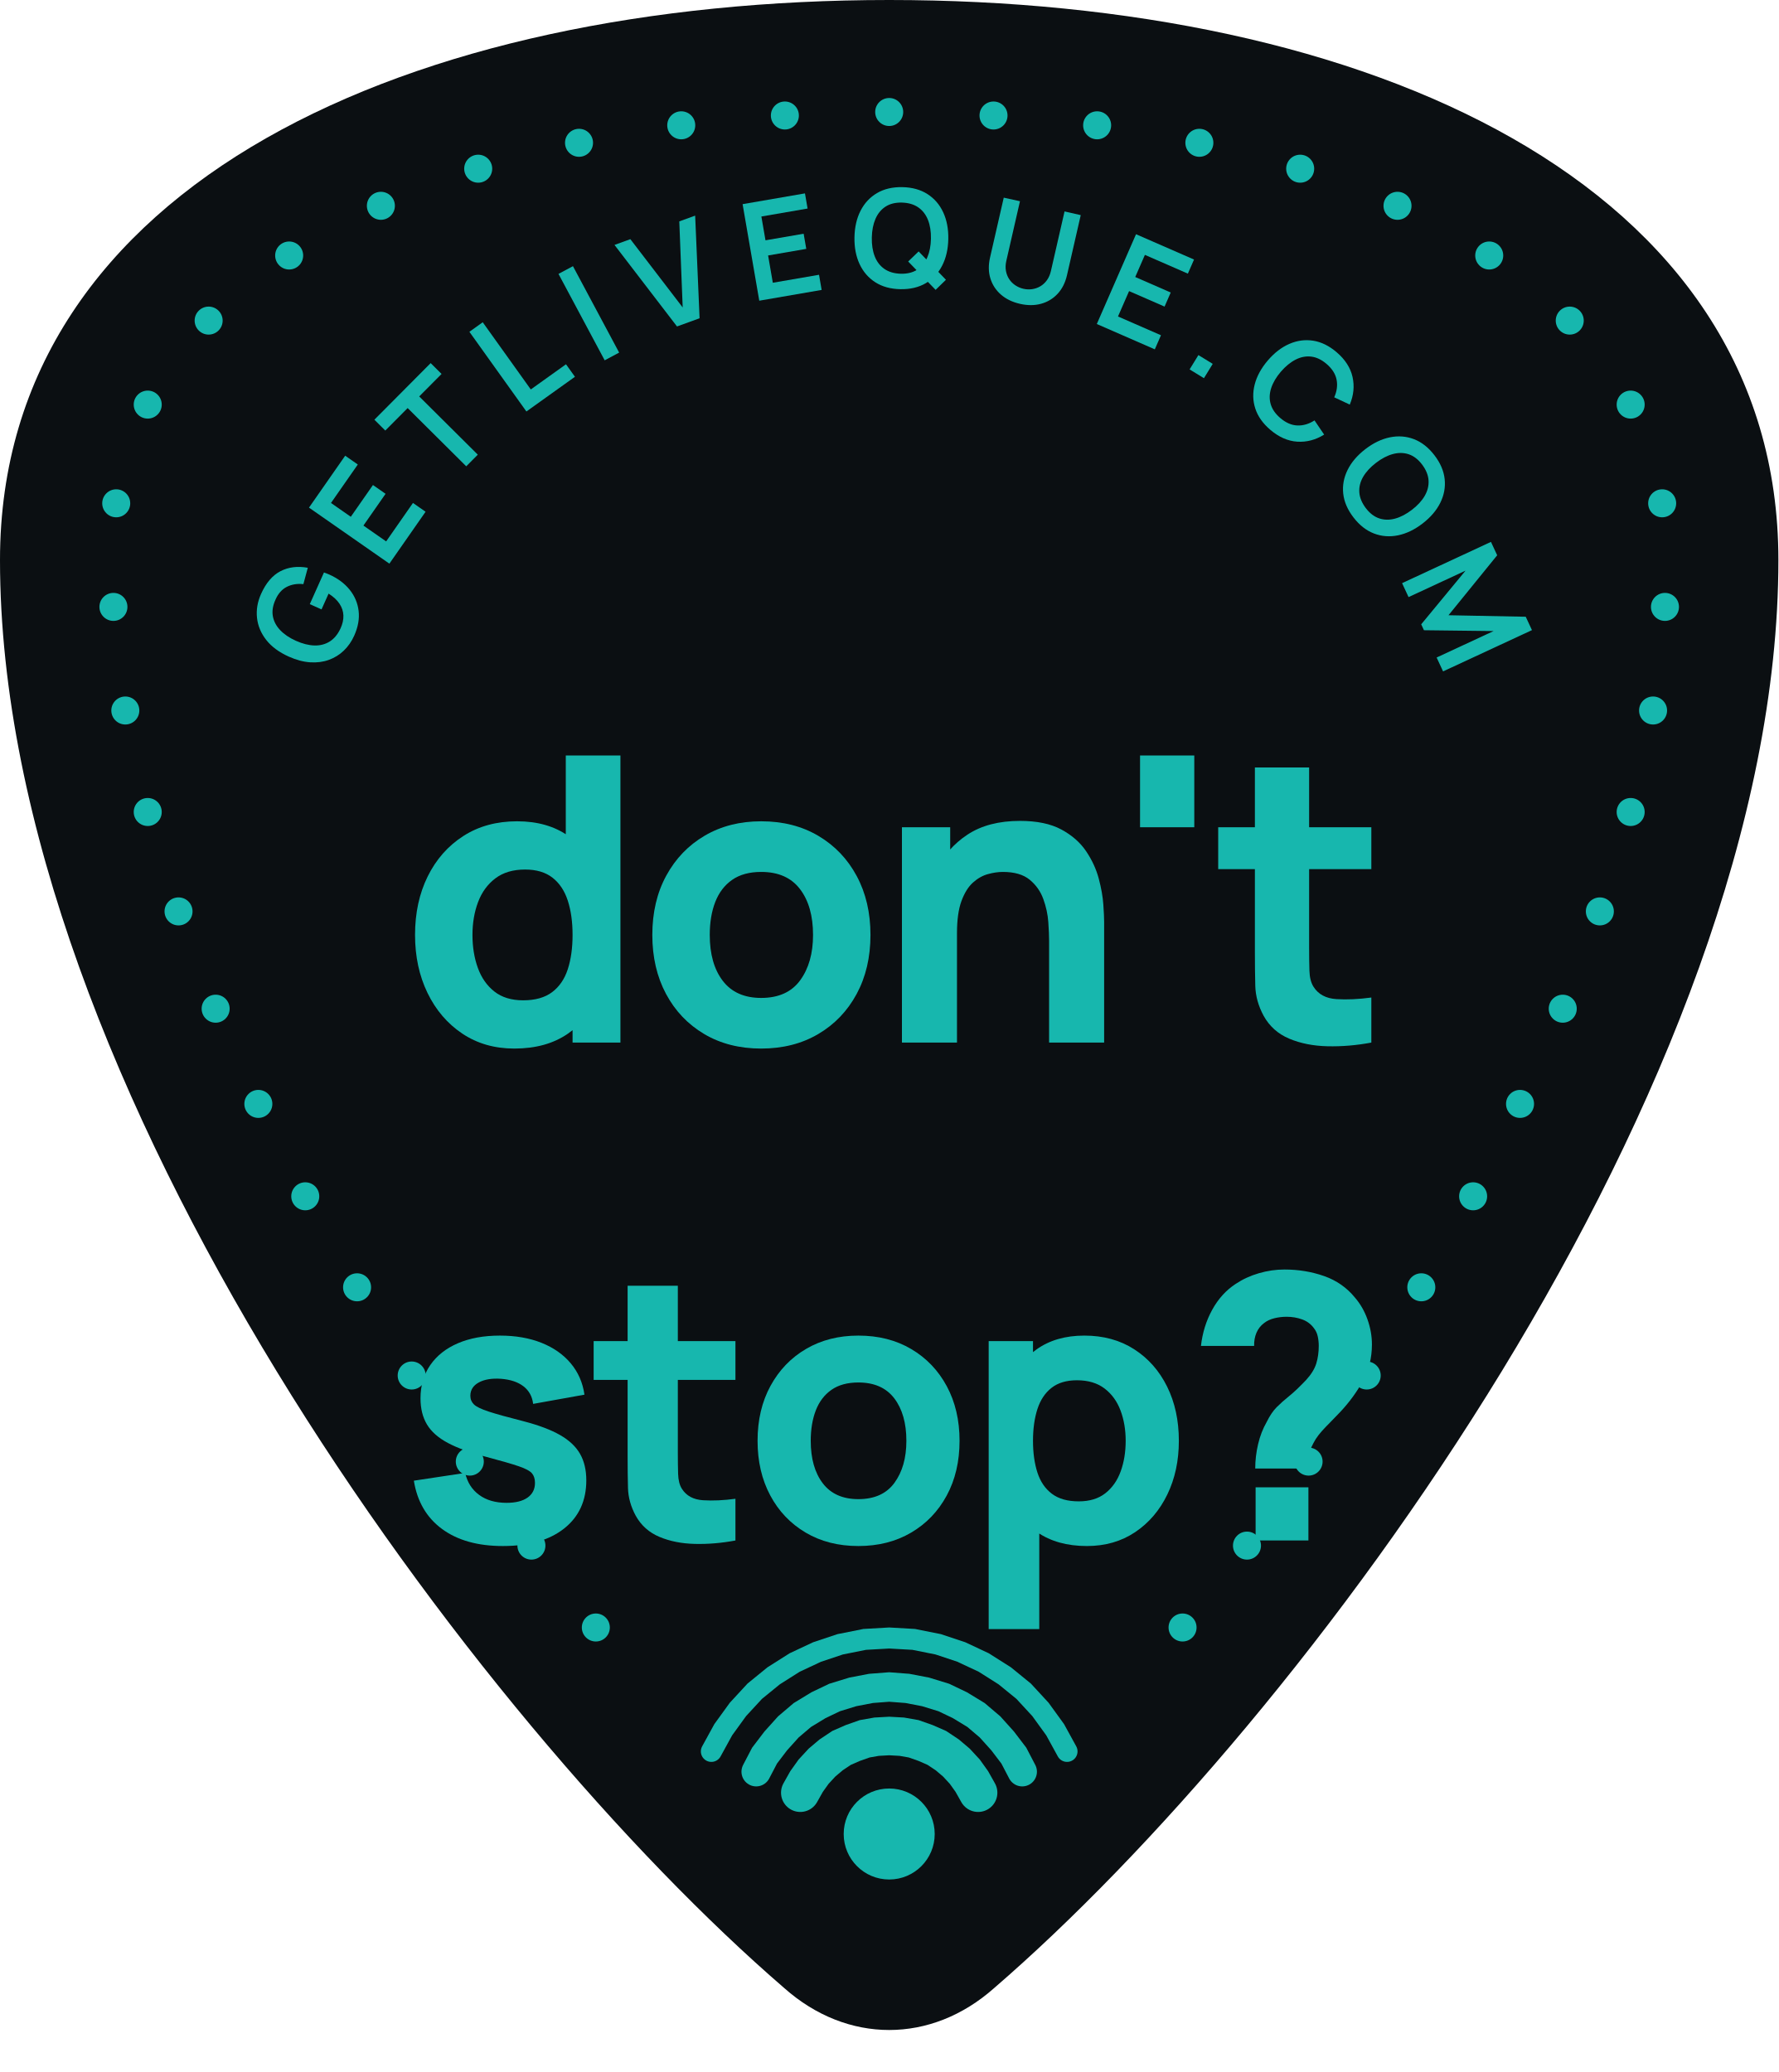
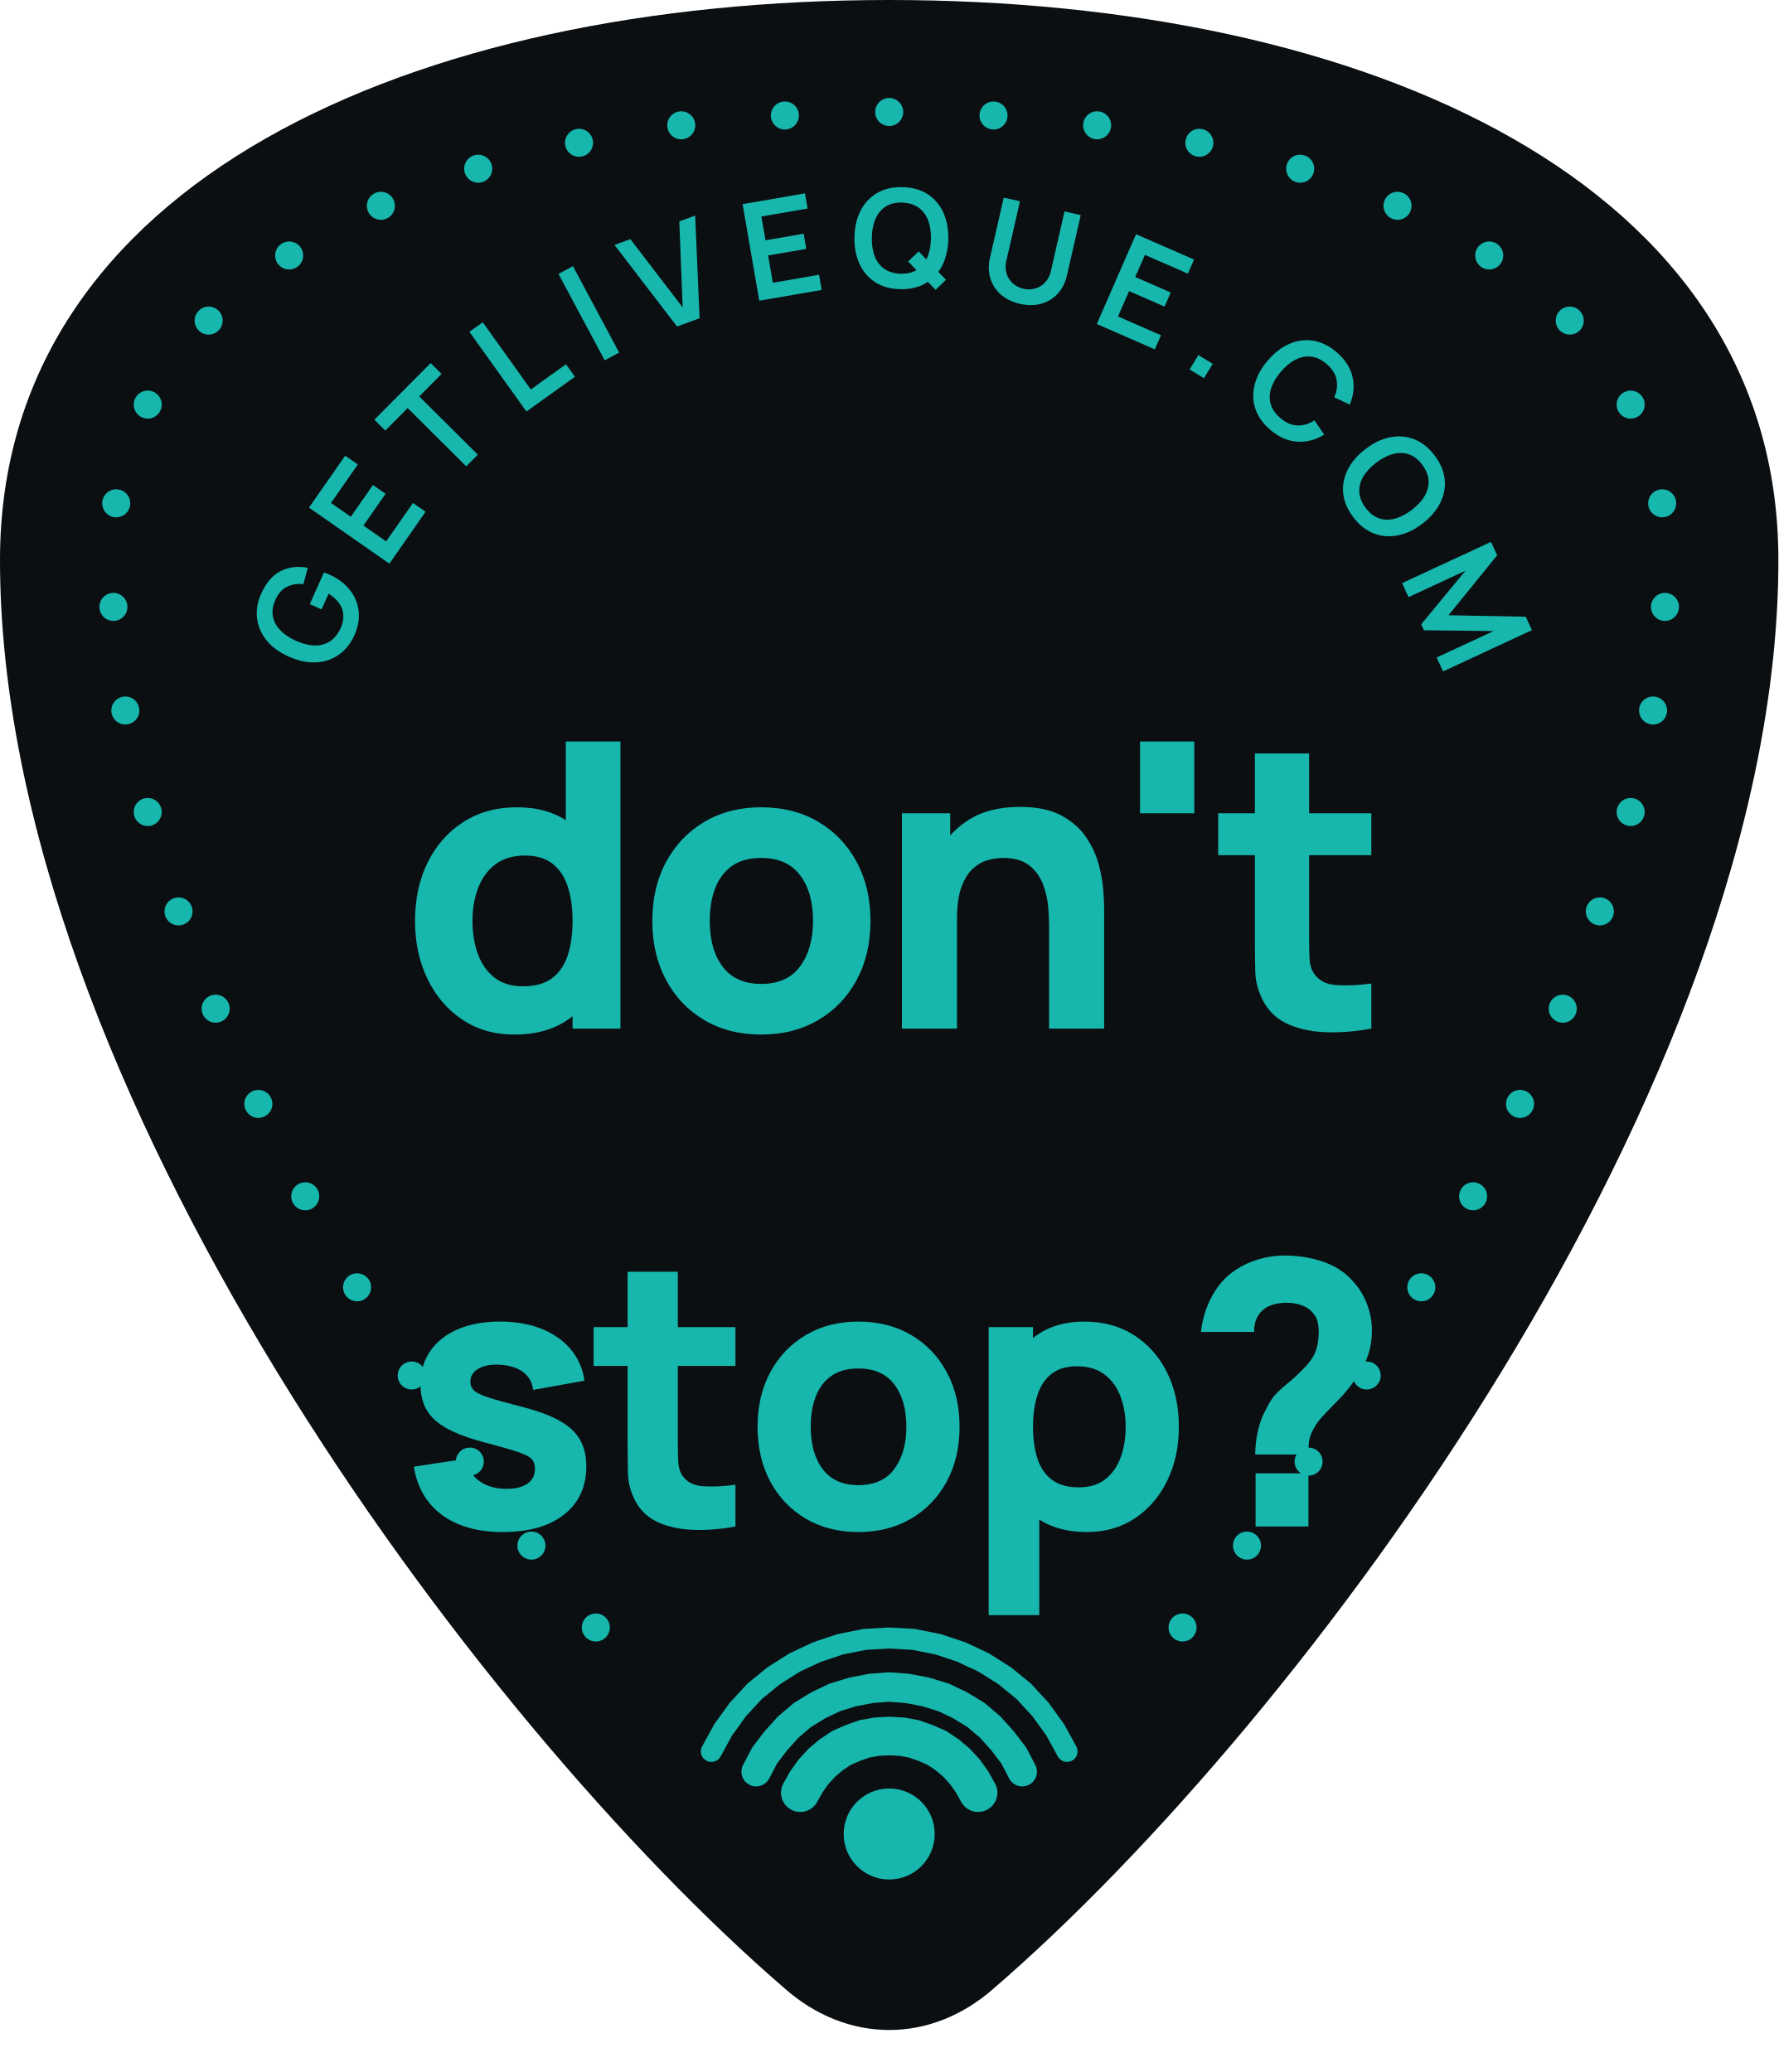
<svg xmlns="http://www.w3.org/2000/svg" viewBox="0 0 25.4 29.6" width="25.4mm" height="29.6mm">
  <defs>
    <clipPath id="pk">
      <path d="M 12.7 0.0 C 19.5 0.0 25.4 2.6 25.4 8.0 C 25.4 15.5 18.6 24.6 14.2 28.4 C 13.3 29.2 12.1 29.2 11.2 28.4 C 6.8 24.6 0.0 15.5 0.0 8.0 C 0.0 2.6 5.9 0.0 12.7 0.0 Z" />
    </clipPath>
  </defs>
  <path d="M 12.7 0.0 C 19.5 0.0 25.4 2.6 25.4 8.0 C 25.4 15.5 18.6 24.6 14.2 28.4 C 13.3 29.2 12.1 29.2 11.2 28.4 C 6.8 24.6 0.0 15.5 0.0 8.0 C 0.0 2.6 5.9 0.0 12.7 0.0 Z" fill="#0B0F12" />
  <g clip-path="url(#pk)">
    <circle cx="12.70" cy="1.60" r="0.2" fill="#17B7AE" />
    <circle cx="14.19" cy="1.65" r="0.2" fill="#17B7AE" />
    <circle cx="15.67" cy="1.79" r="0.2" fill="#17B7AE" />
    <circle cx="17.13" cy="2.04" r="0.2" fill="#17B7AE" />
    <circle cx="18.57" cy="2.41" r="0.2" fill="#17B7AE" />
    <circle cx="19.96" cy="2.94" r="0.2" fill="#17B7AE" />
    <circle cx="21.27" cy="3.65" r="0.2" fill="#17B7AE" />
    <circle cx="22.42" cy="4.58" r="0.2" fill="#17B7AE" />
    <circle cx="23.29" cy="5.78" r="0.2" fill="#17B7AE" />
    <circle cx="23.74" cy="7.19" r="0.2" fill="#17B7AE" />
    <circle cx="23.78" cy="8.67" r="0.2" fill="#17B7AE" />
    <circle cx="23.61" cy="10.15" r="0.2" fill="#17B7AE" />
    <circle cx="23.29" cy="11.60" r="0.2" fill="#17B7AE" />
    <circle cx="22.85" cy="13.02" r="0.2" fill="#17B7AE" />
    <circle cx="22.32" cy="14.41" r="0.2" fill="#17B7AE" />
    <circle cx="21.71" cy="15.77" r="0.2" fill="#17B7AE" />
    <circle cx="21.04" cy="17.09" r="0.2" fill="#17B7AE" />
    <circle cx="20.30" cy="18.39" r="0.2" fill="#17B7AE" />
    <circle cx="19.52" cy="19.65" r="0.2" fill="#17B7AE" />
    <circle cx="18.69" cy="20.88" r="0.2" fill="#17B7AE" />
    <circle cx="17.81" cy="22.08" r="0.2" fill="#17B7AE" />
    <circle cx="16.89" cy="23.25" r="0.2" fill="#17B7AE" />
    <circle cx="8.51" cy="23.25" r="0.2" fill="#17B7AE" />
    <circle cx="7.59" cy="22.08" r="0.2" fill="#17B7AE" />
    <circle cx="6.71" cy="20.88" r="0.2" fill="#17B7AE" />
    <circle cx="5.88" cy="19.65" r="0.2" fill="#17B7AE" />
    <circle cx="5.10" cy="18.39" r="0.2" fill="#17B7AE" />
    <circle cx="4.36" cy="17.09" r="0.2" fill="#17B7AE" />
    <circle cx="3.69" cy="15.77" r="0.2" fill="#17B7AE" />
    <circle cx="3.08" cy="14.41" r="0.2" fill="#17B7AE" />
    <circle cx="2.55" cy="13.02" r="0.2" fill="#17B7AE" />
    <circle cx="2.11" cy="11.60" r="0.2" fill="#17B7AE" />
    <circle cx="1.79" cy="10.15" r="0.2" fill="#17B7AE" />
    <circle cx="1.62" cy="8.67" r="0.2" fill="#17B7AE" />
    <circle cx="1.66" cy="7.19" r="0.2" fill="#17B7AE" />
    <circle cx="2.11" cy="5.78" r="0.2" fill="#17B7AE" />
    <circle cx="2.98" cy="4.58" r="0.2" fill="#17B7AE" />
    <circle cx="4.13" cy="3.65" r="0.2" fill="#17B7AE" />
    <circle cx="5.44" cy="2.94" r="0.2" fill="#17B7AE" />
    <circle cx="6.83" cy="2.41" r="0.2" fill="#17B7AE" />
    <circle cx="8.27" cy="2.04" r="0.2" fill="#17B7AE" />
    <circle cx="9.73" cy="1.79" r="0.2" fill="#17B7AE" />
    <circle cx="11.21" cy="1.65" r="0.2" fill="#17B7AE" />
    <path d="M11.43 25.61 L11.52 25.45 L11.62 25.31 L11.74 25.18 L11.87 25.07 L12.02 24.97 L12.18 24.90 L12.35 24.84 L12.52 24.81 L12.70 24.80 L12.88 24.81 L13.05 24.84 L13.22 24.90 L13.38 24.97 L13.53 25.07 L13.66 25.18 L13.78 25.31 L13.88 25.45 L13.97 25.61" fill="none" stroke="#17B7AE" stroke-width="0.55" stroke-linecap="round" />
    <path d="M10.80 25.31 L10.92 25.08 L11.08 24.87 L11.26 24.67 L11.46 24.50 L11.69 24.36 L11.92 24.25 L12.18 24.17 L12.44 24.12 L12.70 24.10 L12.96 24.12 L13.22 24.17 L13.48 24.25 L13.71 24.36 L13.94 24.50 L14.14 24.67 L14.32 24.87 L14.48 25.08 L14.60 25.31" fill="none" stroke="#17B7AE" stroke-width="0.42" stroke-linecap="round" />
    <path d="M10.16 25.02 L10.33 24.71 L10.54 24.42 L10.78 24.16 L11.05 23.94 L11.35 23.75 L11.67 23.60 L12.00 23.49 L12.35 23.42 L12.70 23.40 L13.05 23.42 L13.40 23.49 L13.73 23.60 L14.05 23.75 L14.35 23.94 L14.62 24.16 L14.86 24.42 L15.07 24.71 L15.24 25.02" fill="none" stroke="#17B7AE" stroke-width="0.3" stroke-linecap="round" />
    <circle cx="12.7" cy="26.2" r="0.65" fill="#17B7AE" />
    <g transform="translate(5.032 9.070) rotate(-65.90)">
      <path transform="translate(-0.712 0) scale(0.000972 -0.000972)" d="M734 -30Q594 -30 471.5 19.5Q349 69 256.5 165.0Q164 261 112.0 400.5Q60 540 60 720Q60 956 148.0 1123.5Q236 1291 389.0 1380.5Q542 1470 734 1470Q1000 1470 1155.5 1346.5Q1311 1223 1366 1000L1120 961Q1079 1089 986.0 1165.5Q893 1242 749 1242Q604 1244 508.0 1179.0Q412 1114 363.5 996.0Q315 878 315 720Q315 562 363.0 445.5Q411 329 507.5 264.0Q604 199 749 197Q858 196 940.0 236.5Q1022 277 1074.0 359.5Q1126 442 1144 566H890V755H1400Q1402 739 1403.0 708.0Q1404 677 1404 671Q1404 467 1323.5 308.5Q1243 150 1093.0 60.0Q943 -30 734 -30Z" fill="#17B7AE" />
    </g>
    <g transform="translate(5.809 7.697) rotate(-55.12)">
      <path transform="translate(-0.569 0) scale(0.000972 -0.000972)" d="M140 0V1440H1070V1214H381V859H950V633H381V226H1070V0Z" fill="#17B7AE" />
    </g>
    <g transform="translate(6.742 6.578) rotate(-45.17)">
      <path transform="translate(-0.590 0) scale(0.000972 -0.000972)" d="M486 0V1214H20V1440H1193V1214H727V0Z" fill="#17B7AE" />
    </g>
    <g transform="translate(7.814 5.667) rotate(-35.57)">
      <path transform="translate(-0.519 0) scale(0.000972 -0.000972)" d="M160 0V1440H401V226H1037V0Z" fill="#17B7AE" />
    </g>
    <g transform="translate(8.740 5.092) rotate(-28.12)">
      <path transform="translate(-0.273 0) scale(0.000972 -0.000972)" d="M160 0V1440H401V0Z" fill="#17B7AE" />
    </g>
    <g transform="translate(9.831 4.605) rotate(-19.97)">
      <path transform="translate(-0.623 0) scale(0.000972 -0.000972)" d="M464 0 10 1440H258L638 234L1023 1440H1271L817 0Z" fill="#17B7AE" />
    </g>
    <g transform="translate(11.271 4.222) rotate(-9.80)">
      <path transform="translate(-0.569 0) scale(0.000972 -0.000972)" d="M140 0V1440H1070V1214H381V859H950V633H381V226H1070V0Z" fill="#17B7AE" />
    </g>
    <g transform="translate(12.861 4.102) rotate(1.10)">
      <path transform="translate(-0.729 0) scale(0.000972 -0.000972)" d="M1267 -30 856 379 1007 530 1416 121ZM749 -30Q533 -30 379.0 64.5Q225 159 142.5 328.0Q60 497 60 720Q60 943 142.5 1112.0Q225 1281 379.0 1375.5Q533 1470 749 1470Q965 1470 1119.5 1375.5Q1274 1281 1356.5 1112.0Q1439 943 1439 720Q1439 497 1356.5 328.0Q1274 159 1119.5 64.5Q965 -30 749 -30ZM749 197Q894 196 990.5 261.0Q1087 326 1135.5 444.0Q1184 562 1184 720Q1184 878 1135.5 994.5Q1087 1111 990.5 1176.0Q894 1241 749 1243Q604 1244 508.0 1179.0Q412 1114 363.5 996.0Q315 878 315 720Q315 562 363.0 445.5Q411 329 507.5 264.0Q604 199 749 197Z" fill="#17B7AE" />
    </g>
    <g transform="translate(14.574 4.312) rotate(12.89)">
      <path transform="translate(-0.700 0) scale(0.000972 -0.000972)" d="M720 -30Q548 -30 417.5 40.0Q287 110 213.5 237.0Q140 364 140 535V1438L384 1440V541Q384 460 411.5 396.0Q439 332 486.0 287.5Q533 243 594.0 220.0Q655 197 720 197Q787 197 847.5 220.5Q908 244 955.0 288.5Q1002 333 1029.0 397.0Q1056 461 1056 541V1440H1300V535Q1300 364 1226.5 237.0Q1153 110 1022.5 40.0Q892 -30 720 -30Z" fill="#17B7AE" />
    </g>
    <g transform="translate(16.062 4.802) rotate(23.59)">
      <path transform="translate(-0.569 0) scale(0.000972 -0.000972)" d="M140 0V1440H1070V1214H381V859H950V633H381V226H1070V0Z" fill="#17B7AE" />
    </g>
    <g transform="translate(17.093 5.340) rotate(31.53)">
      <path transform="translate(-0.295 0) scale(0.000972 -0.000972)" d="M180 0V247H427V0Z" fill="#17B7AE" />
    </g>
    <g transform="translate(18.154 6.111) rotate(40.49)">
      <path transform="translate(-0.718 0) scale(0.000972 -0.000972)" d="M749 -30Q533 -30 379.0 64.5Q225 159 142.5 328.0Q60 497 60 720Q60 943 142.5 1112.0Q225 1281 379.0 1375.5Q533 1470 749 1470Q998 1470 1164.0 1345.5Q1330 1221 1397 1010L1154 943Q1112 1084 1011.0 1163.5Q910 1243 749 1243Q604 1243 507.5 1178.0Q411 1113 362.5 995.5Q314 878 313 720Q313 562 361.5 444.5Q410 327 507.0 262.0Q604 197 749 197Q910 197 1011.0 277.0Q1112 357 1154 497L1397 430Q1330 219 1164.0 94.5Q998 -30 749 -30Z" fill="#17B7AE" />
    </g>
    <g transform="translate(19.355 7.375) rotate(52.40)">
      <path transform="translate(-0.729 0) scale(0.000972 -0.000972)" d="M749 -30Q533 -30 379.0 64.5Q225 159 142.5 328.0Q60 497 60 720Q60 943 142.5 1112.0Q225 1281 379.0 1375.5Q533 1470 749 1470Q965 1470 1119.5 1375.5Q1274 1281 1356.5 1112.0Q1439 943 1439 720Q1439 497 1356.5 328.0Q1274 159 1119.5 64.5Q965 -30 749 -30ZM749 197Q894 196 990.5 261.0Q1087 326 1135.5 444.0Q1184 562 1184 720Q1184 878 1135.5 994.5Q1087 1111 990.5 1176.0Q894 1241 749 1243Q604 1244 508.0 1179.0Q412 1114 363.5 996.0Q315 878 315 720Q315 562 363.0 445.5Q411 329 507.5 264.0Q604 199 749 197Z" fill="#17B7AE" />
    </g>
    <g transform="translate(20.318 8.961) rotate(65.09)">
      <path transform="translate(-0.831 0) scale(0.000972 -0.000972)" d="M140 0V1440H357L855 420L1353 1440H1570V0H1345V923L903 0H807L366 923V0Z" fill="#17B7AE" />
    </g>
-     <path transform="translate(5.700 14.894) scale(0.002848 -0.002848)" d="M578 -30Q429 -30 317.0 45.0Q205 120 142.5 249.0Q80 378 80 540Q80 705 143.5 833.5Q207 962 322.0 1036.0Q437 1110 592 1110Q746 1110 851.0 1035.0Q956 960 1010.0 831.0Q1064 702 1064 540Q1064 378 1009.5 249.0Q955 120 847.0 45.0Q739 -30 578 -30ZM622 212Q713 212 767.5 253.0Q822 294 846.0 368.0Q870 442 870 540Q870 638 846.0 712.0Q822 786 769.5 827.0Q717 868 632 868Q541 868 482.5 823.5Q424 779 396.0 704.5Q368 630 368 540Q368 449 395.0 374.5Q422 300 478.0 256.0Q534 212 622 212ZM870 0V740H836V1440H1110V0Z" fill="#17B7AE" />
-     <path transform="translate(9.089 14.894) scale(0.002848 -0.002848)" d="M626 -30Q463 -30 340.0 43.0Q217 116 148.5 244.5Q80 373 80 540Q80 709 150.0 837.5Q220 966 343.0 1038.0Q466 1110 626 1110Q789 1110 912.5 1037.0Q1036 964 1105.0 835.5Q1174 707 1174 540Q1174 372 1104.5 243.5Q1035 115 911.5 42.5Q788 -30 626 -30ZM626 224Q757 224 821.5 312.5Q886 401 886 540Q886 684 820.5 770.0Q755 856 626 856Q537 856 480.0 816.0Q423 776 395.5 705.0Q368 634 368 540Q368 395 433.5 309.5Q499 224 626 224Z" fill="#17B7AE" />
-     <path transform="translate(12.489 14.894) scale(0.002848 -0.002848)" d="M876 0V510Q876 547 872.0 604.5Q868 662 847.0 720.0Q826 778 778.5 817.0Q731 856 644 856Q609 856 569.0 845.0Q529 834 494.0 802.5Q459 771 436.5 710.0Q414 649 414 548L258 622Q258 750 310.0 862.0Q362 974 466.5 1043.0Q571 1112 730 1112Q857 1112 937.0 1069.0Q1017 1026 1061.5 960.0Q1106 894 1125.0 822.5Q1144 751 1148.0 692.0Q1152 633 1152 606V0ZM138 0V1080H380V722H414V0Z" fill="#17B7AE" />
-     <path transform="translate(15.941 14.894) scale(0.002848 -0.002848)" d="M120 1080V1440H392V1080Z" fill="#17B7AE" />
-     <path transform="translate(17.342 14.894) scale(0.002848 -0.002848)" d="M788 0Q676 -21 568.5 -18.5Q461 -16 376.5 19.5Q292 55 248 134Q208 208 206.0 284.5Q204 361 204 458V1380H476V474Q476 411 477.5 360.5Q479 310 498 280Q534 223 613.0 218.0Q692 213 788 226ZM20 870V1080H788V870Z" fill="#17B7AE" />
-     <path transform="translate(5.700 22.007) scale(0.002637 -0.002637)" d="M562 -30Q358 -30 232.5 62.5Q107 155 80 324L358 366Q375 290 433.5 247.0Q492 204 582 204Q656 204 696.0 232.5Q736 261 736 312Q736 344 720.0 363.5Q704 383 648.5 402.0Q593 421 476 452Q344 486 265.0 528.0Q186 570 151.0 628.5Q116 687 116 770Q116 874 169.0 950.5Q222 1027 318.5 1068.5Q415 1110 546 1110Q673 1110 771.0 1071.0Q869 1032 929.5 960.0Q990 888 1004 790L726 740Q719 800 674.0 835.0Q629 870 552 876Q477 881 431.5 856.0Q386 831 386 784Q386 756 405.5 737.0Q425 718 486.5 698.0Q548 678 674 646Q797 614 871.5 571.5Q946 529 980.0 469.5Q1014 410 1014 326Q1014 160 894.0 65.0Q774 -30 562 -30Z" fill="#17B7AE" />
-     <path transform="translate(8.426 22.007) scale(0.002637 -0.002637)" d="M788 0Q676 -21 568.5 -18.5Q461 -16 376.5 19.5Q292 55 248 134Q208 208 206.0 284.5Q204 361 204 458V1380H476V474Q476 411 477.5 360.5Q479 310 498 280Q534 223 613.0 218.0Q692 213 788 226ZM20 870V1080H788V870Z" fill="#17B7AE" />
-     <path transform="translate(10.609 22.007) scale(0.002637 -0.002637)" d="M626 -30Q463 -30 340.0 43.0Q217 116 148.5 244.5Q80 373 80 540Q80 709 150.0 837.5Q220 966 343.0 1038.0Q466 1110 626 1110Q789 1110 912.5 1037.0Q1036 964 1105.0 835.5Q1174 707 1174 540Q1174 372 1104.5 243.5Q1035 115 911.5 42.5Q788 -30 626 -30ZM626 224Q757 224 821.5 312.5Q886 401 886 540Q886 684 820.5 770.0Q755 856 626 856Q537 856 480.0 816.0Q423 776 395.5 705.0Q368 634 368 540Q368 395 433.5 309.5Q499 224 626 224Z" fill="#17B7AE" />
-     <path transform="translate(13.757 22.007) scale(0.002637 -0.002637)" d="M670 -30Q509 -30 401.0 45.0Q293 120 238.5 249.0Q184 378 184 540Q184 702 238.0 831.0Q292 960 397.0 1035.0Q502 1110 656 1110Q811 1110 926.0 1036.0Q1041 962 1104.5 833.5Q1168 705 1168 540Q1168 378 1105.5 249.0Q1043 120 931.0 45.0Q819 -30 670 -30ZM138 -480V1080H378V340H412V-480ZM626 212Q714 212 770.0 256.0Q826 300 853.0 374.5Q880 449 880 540Q880 630 852.0 704.5Q824 779 765.5 823.5Q707 868 616 868Q531 868 478.5 827.0Q426 786 402.0 712.0Q378 638 378 540Q378 442 402.0 368.0Q426 294 480.5 253.0Q535 212 626 212Z" fill="#17B7AE" />
-     <path transform="translate(16.889 22.007) scale(0.002637 -0.002637)" d="M394 390Q394 456 409.5 522.0Q425 588 456 642Q481 693 510.5 722.5Q540 752 578.5 783.0Q617 814 670 870Q711 915 724.5 958.5Q738 1002 738 1054Q738 1081 732.5 1106.0Q727 1131 712 1150Q688 1183 648.5 1197.5Q609 1212 564 1212Q530 1212 497.5 1204.0Q465 1196 442 1178Q414 1157 400.5 1125.0Q387 1093 388 1054H100Q112 1161 161.0 1250.0Q210 1339 288 1390Q345 1428 414.0 1448.0Q483 1468 552 1468Q666 1468 767.0 1432.5Q868 1397 934 1316Q978 1265 1002.0 1197.5Q1026 1130 1026 1062Q1026 953 977.0 864.0Q928 775 856 698Q825 665 800.5 640.5Q776 616 756.5 594.5Q737 573 722 550Q694 504 688.0 475.0Q682 446 682 390ZM396 0V288H682V0Z" fill="#17B7AE" />
+     <path transform="translate(5.700 14.694) scale(0.002848 -0.002848)" d="M578 -30Q429 -30 317.0 45.0Q205 120 142.5 249.0Q80 378 80 540Q80 705 143.5 833.5Q207 962 322.0 1036.0Q437 1110 592 1110Q746 1110 851.0 1035.0Q956 960 1010.0 831.0Q1064 702 1064 540Q1064 378 1009.5 249.0Q955 120 847.0 45.0Q739 -30 578 -30ZM622 212Q713 212 767.5 253.0Q822 294 846.0 368.0Q870 442 870 540Q870 638 846.0 712.0Q822 786 769.5 827.0Q717 868 632 868Q541 868 482.5 823.5Q424 779 396.0 704.5Q368 630 368 540Q368 449 395.0 374.5Q422 300 478.0 256.0Q534 212 622 212ZM870 0V740H836V1440H1110V0Z" fill="#17B7AE" />
+     <path transform="translate(9.089 14.694) scale(0.002848 -0.002848)" d="M626 -30Q463 -30 340.0 43.0Q217 116 148.5 244.5Q80 373 80 540Q80 709 150.0 837.5Q220 966 343.0 1038.0Q466 1110 626 1110Q789 1110 912.5 1037.0Q1036 964 1105.0 835.5Q1174 707 1174 540Q1174 372 1104.5 243.5Q1035 115 911.5 42.5Q788 -30 626 -30ZM626 224Q757 224 821.5 312.5Q886 401 886 540Q886 684 820.5 770.0Q755 856 626 856Q537 856 480.0 816.0Q423 776 395.5 705.0Q368 634 368 540Q368 395 433.5 309.5Q499 224 626 224Z" fill="#17B7AE" />
+     <path transform="translate(12.489 14.694) scale(0.002848 -0.002848)" d="M876 0V510Q876 547 872.0 604.5Q868 662 847.0 720.0Q826 778 778.5 817.0Q731 856 644 856Q609 856 569.0 845.0Q529 834 494.0 802.5Q459 771 436.5 710.0Q414 649 414 548L258 622Q258 750 310.0 862.0Q362 974 466.5 1043.0Q571 1112 730 1112Q857 1112 937.0 1069.0Q1017 1026 1061.5 960.0Q1106 894 1125.0 822.5Q1144 751 1148.0 692.0Q1152 633 1152 606V0ZM138 0V1080H380V722H414V0Z" fill="#17B7AE" />
+     <path transform="translate(15.941 14.694) scale(0.002848 -0.002848)" d="M120 1080V1440H392V1080Z" fill="#17B7AE" />
+     <path transform="translate(17.342 14.694) scale(0.002848 -0.002848)" d="M788 0Q676 -21 568.5 -18.5Q461 -16 376.5 19.5Q292 55 248 134Q208 208 206.0 284.5Q204 361 204 458V1380H476V474Q476 411 477.5 360.5Q479 310 498 280Q534 223 613.0 218.0Q692 213 788 226ZM20 870V1080H788V870Z" fill="#17B7AE" />
+     <path transform="translate(5.700 21.807) scale(0.002637 -0.002637)" d="M562 -30Q358 -30 232.5 62.5Q107 155 80 324L358 366Q375 290 433.5 247.0Q492 204 582 204Q656 204 696.0 232.5Q736 261 736 312Q736 344 720.0 363.5Q704 383 648.5 402.0Q593 421 476 452Q344 486 265.0 528.0Q186 570 151.0 628.5Q116 687 116 770Q116 874 169.0 950.5Q222 1027 318.5 1068.5Q415 1110 546 1110Q673 1110 771.0 1071.0Q869 1032 929.5 960.0Q990 888 1004 790L726 740Q719 800 674.0 835.0Q629 870 552 876Q477 881 431.5 856.0Q386 831 386 784Q386 756 405.5 737.0Q425 718 486.5 698.0Q548 678 674 646Q797 614 871.5 571.5Q946 529 980.0 469.5Q1014 410 1014 326Q1014 160 894.0 65.0Q774 -30 562 -30Z" fill="#17B7AE" />
+     <path transform="translate(8.426 21.807) scale(0.002637 -0.002637)" d="M788 0Q676 -21 568.5 -18.5Q461 -16 376.5 19.5Q292 55 248 134Q208 208 206.0 284.5Q204 361 204 458V1380H476V474Q476 411 477.5 360.5Q479 310 498 280Q534 223 613.0 218.0Q692 213 788 226ZM20 870V1080H788V870Z" fill="#17B7AE" />
+     <path transform="translate(10.609 21.807) scale(0.002637 -0.002637)" d="M626 -30Q463 -30 340.0 43.0Q217 116 148.5 244.5Q80 373 80 540Q80 709 150.0 837.5Q220 966 343.0 1038.0Q466 1110 626 1110Q789 1110 912.5 1037.0Q1036 964 1105.0 835.5Q1174 707 1174 540Q1174 372 1104.5 243.5Q1035 115 911.5 42.5Q788 -30 626 -30ZM626 224Q757 224 821.5 312.5Q886 401 886 540Q886 684 820.5 770.0Q755 856 626 856Q537 856 480.0 816.0Q423 776 395.5 705.0Q368 634 368 540Q368 395 433.5 309.5Q499 224 626 224Z" fill="#17B7AE" />
+     <path transform="translate(13.757 21.807) scale(0.002637 -0.002637)" d="M670 -30Q509 -30 401.0 45.0Q293 120 238.5 249.0Q184 378 184 540Q184 702 238.0 831.0Q292 960 397.0 1035.0Q502 1110 656 1110Q811 1110 926.0 1036.0Q1041 962 1104.5 833.5Q1168 705 1168 540Q1168 378 1105.5 249.0Q1043 120 931.0 45.0Q819 -30 670 -30ZM138 -480V1080H378V340H412V-480ZM626 212Q714 212 770.0 256.0Q826 300 853.0 374.5Q880 449 880 540Q880 630 852.0 704.5Q824 779 765.5 823.5Q707 868 616 868Q531 868 478.5 827.0Q426 786 402.0 712.0Q378 638 378 540Q378 442 402.0 368.0Q426 294 480.5 253.0Q535 212 626 212Z" fill="#17B7AE" />
+     <path transform="translate(16.889 21.807) scale(0.002637 -0.002637)" d="M394 390Q394 456 409.5 522.0Q425 588 456 642Q481 693 510.5 722.5Q540 752 578.5 783.0Q617 814 670 870Q711 915 724.5 958.5Q738 1002 738 1054Q738 1081 732.5 1106.0Q727 1131 712 1150Q688 1183 648.5 1197.5Q609 1212 564 1212Q530 1212 497.5 1204.0Q465 1196 442 1178Q414 1157 400.5 1125.0Q387 1093 388 1054H100Q112 1161 161.0 1250.0Q210 1339 288 1390Q345 1428 414.0 1448.0Q483 1468 552 1468Q666 1468 767.0 1432.5Q868 1397 934 1316Q978 1265 1002.0 1197.5Q1026 1130 1026 1062Q1026 953 977.0 864.0Q928 775 856 698Q825 665 800.5 640.5Q776 616 756.5 594.5Q737 573 722 550Q694 504 688.0 475.0Q682 446 682 390ZM396 0V288H682V0Z" fill="#17B7AE" />
  </g>
</svg>
